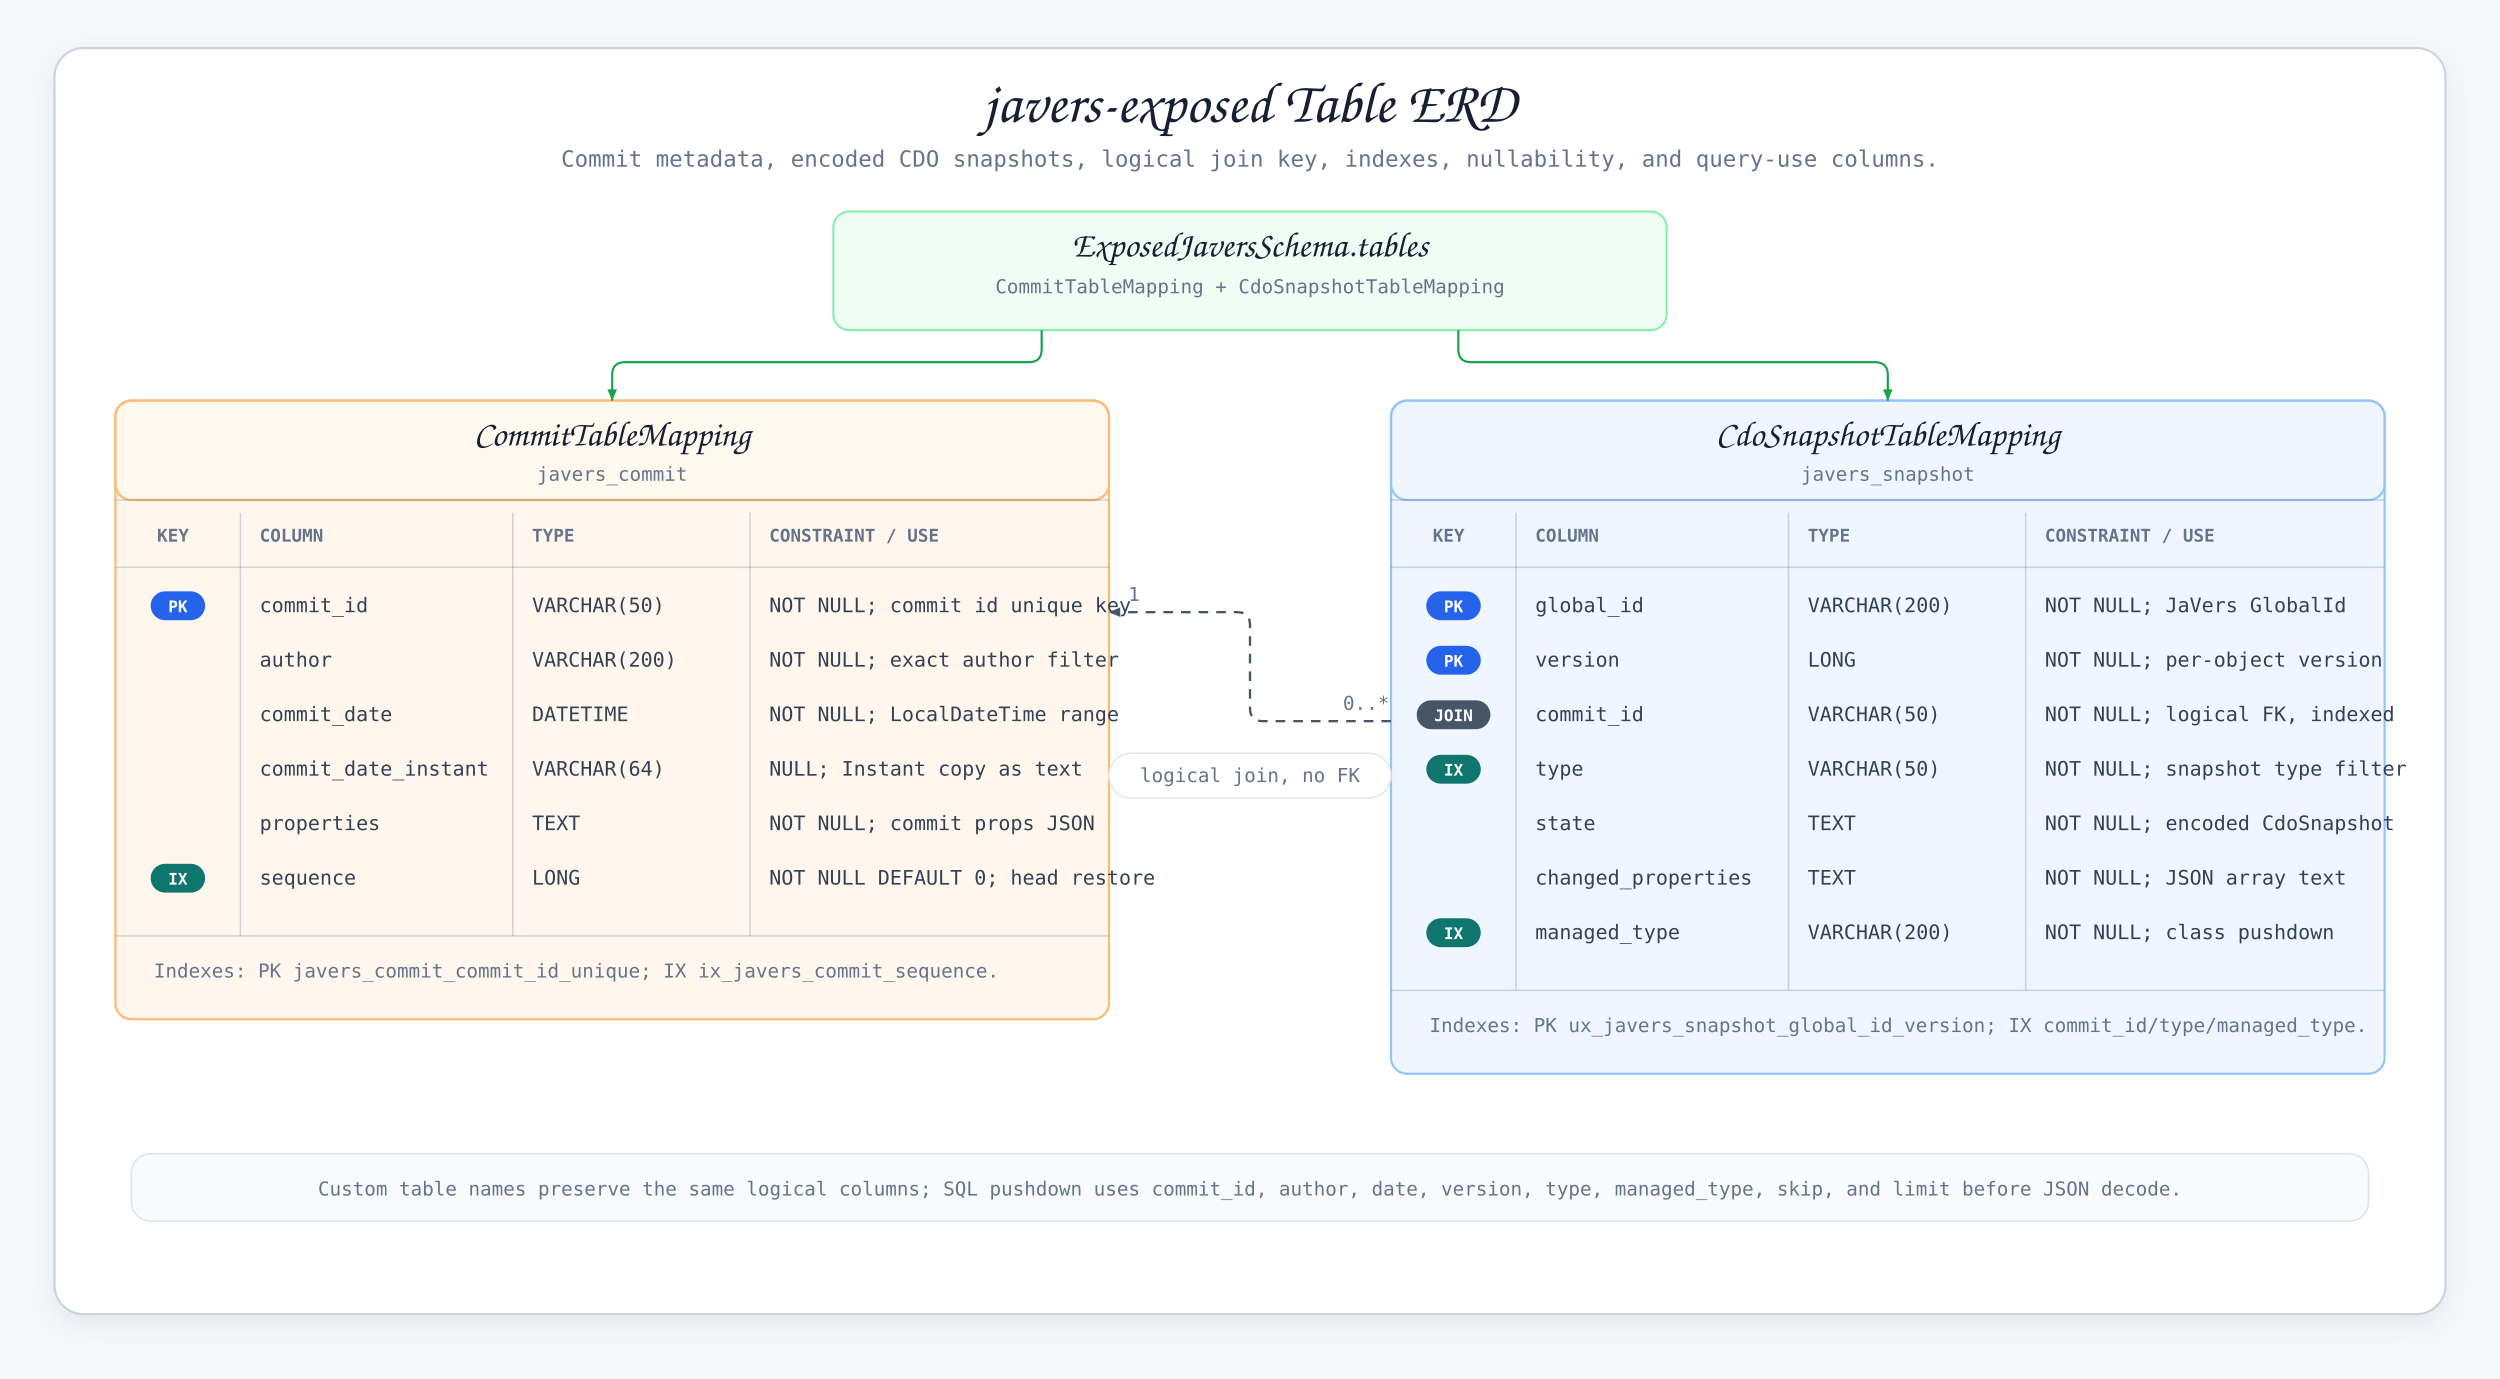
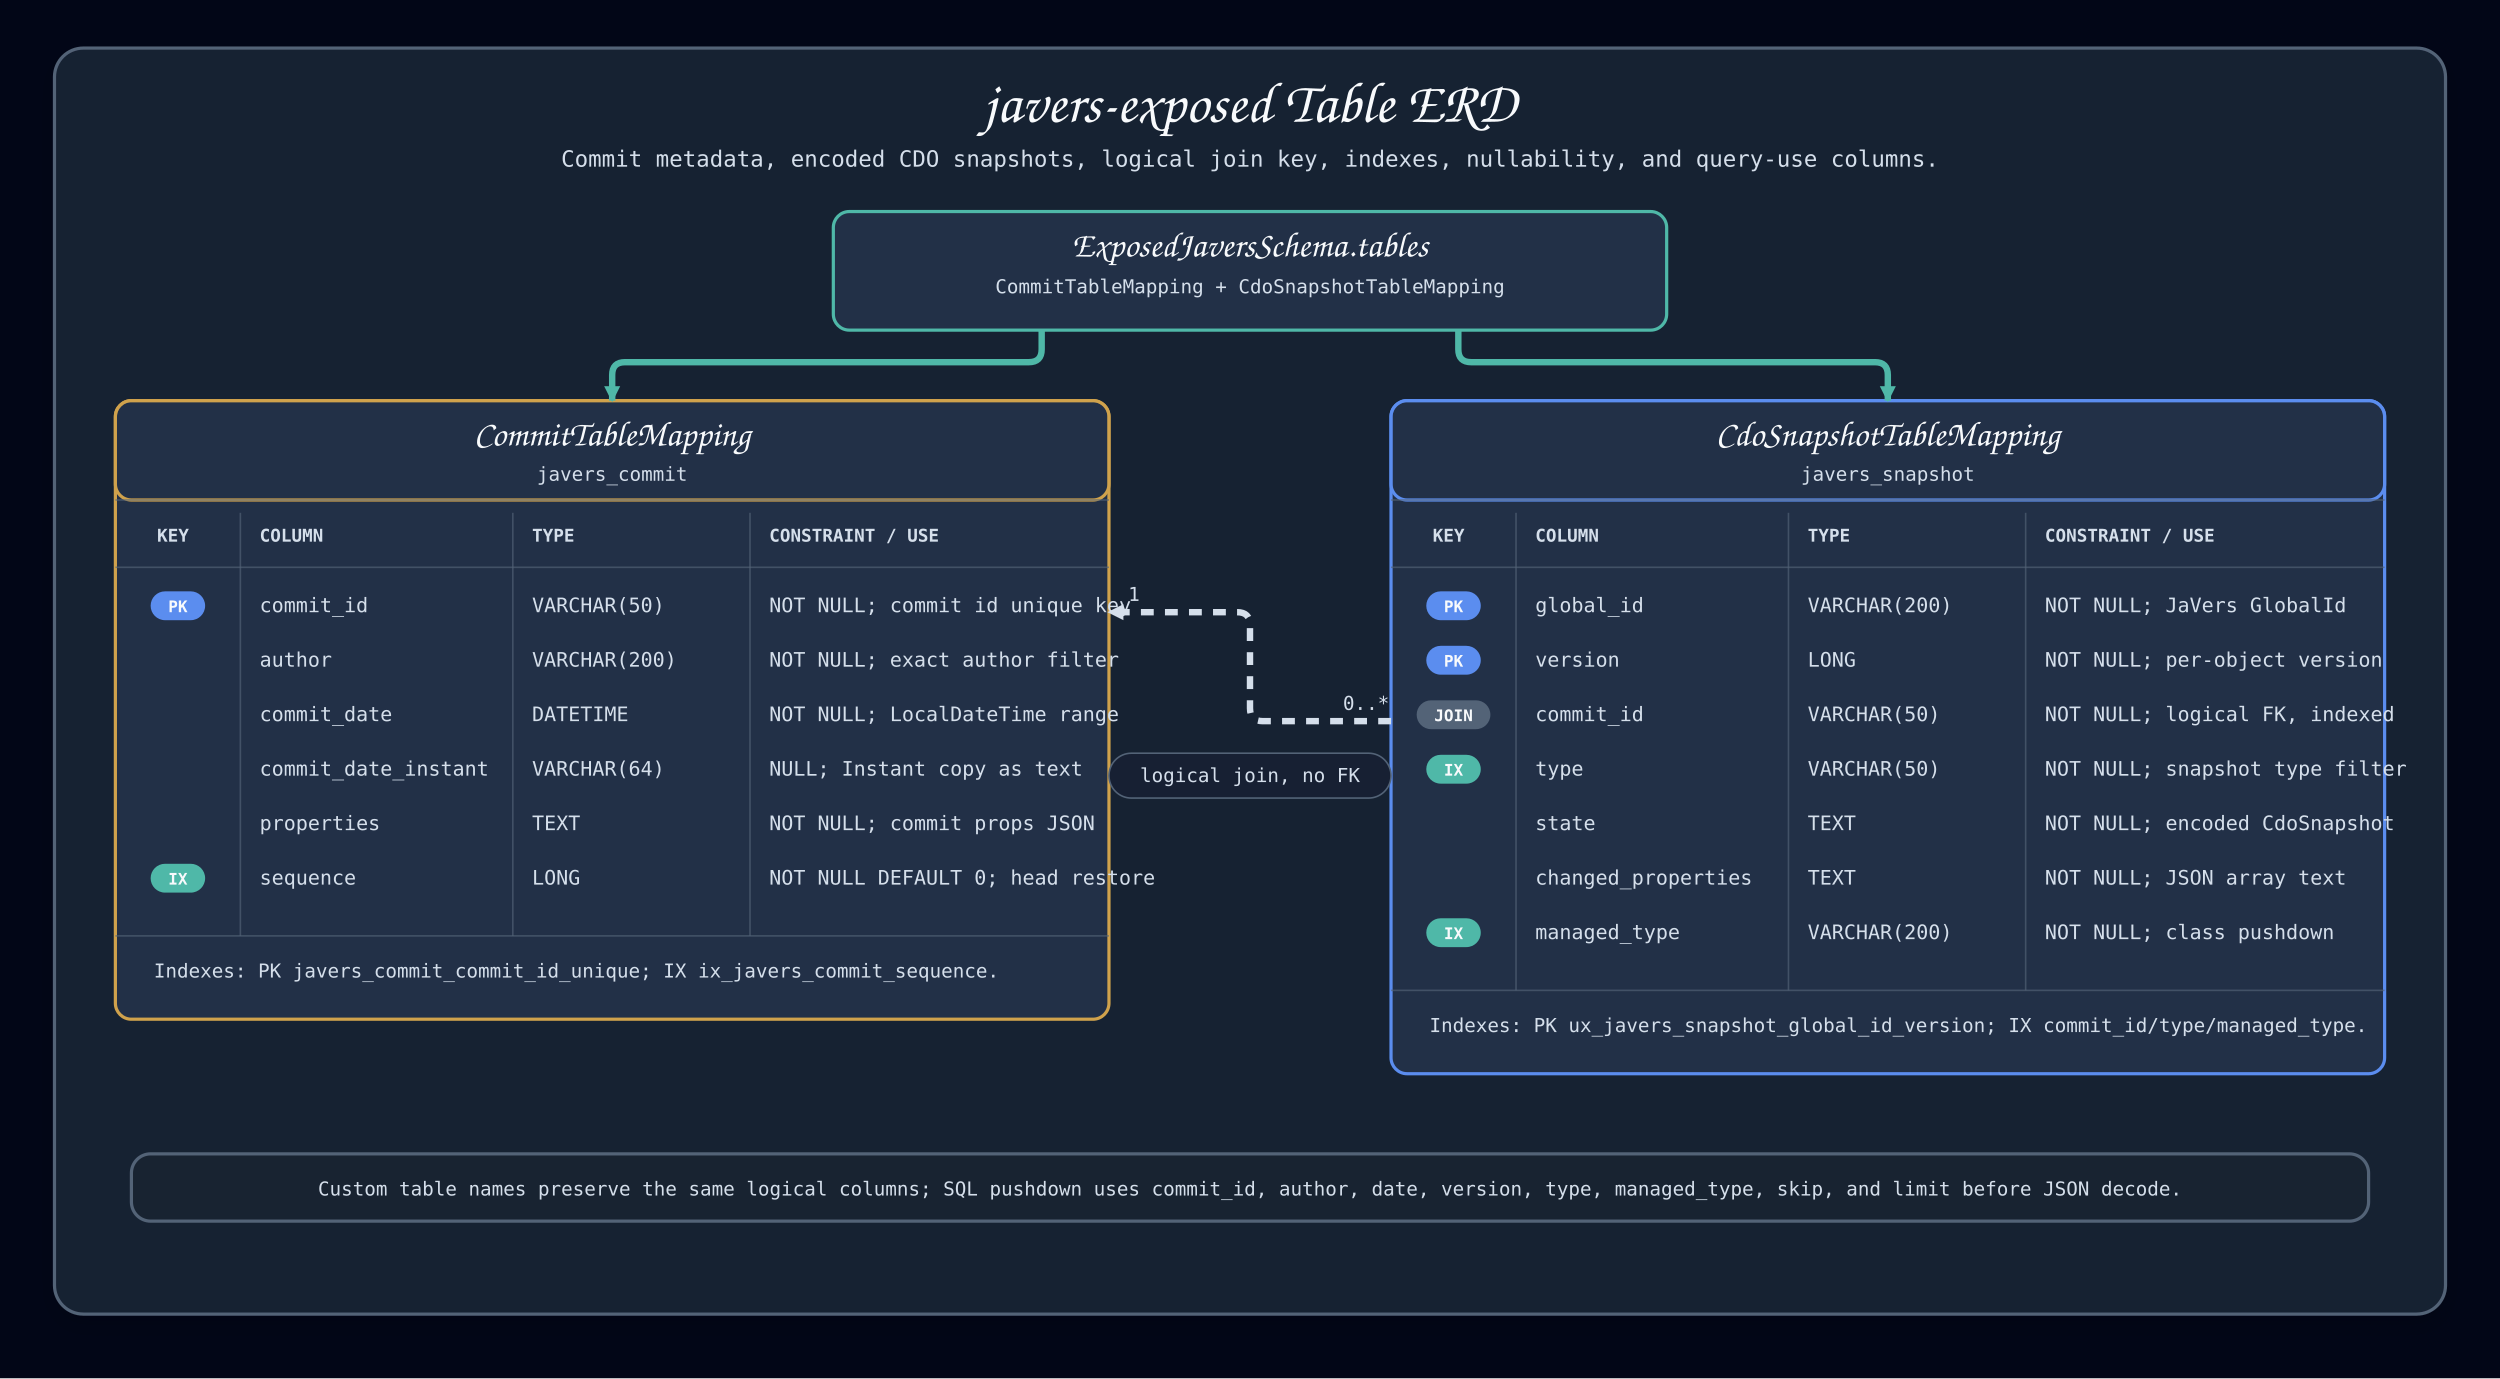
<svg xmlns="http://www.w3.org/2000/svg" width="1560" height="860" viewBox="0 0 1560 860" role="img" aria-labelledby="title desc">
  <defs>
    <filter id="shadow" x="-12%" y="-14%" width="124%" height="136%">
-       <feDropShadow dx="0" dy="6" stdDeviation="7" flood-color="#64748b" flood-opacity="0.13" />
+       <feDropShadow dx="0" dy="6" stdDeviation="7" flood-color="#000814" flood-opacity="0.13" />
    </filter>
-     <marker id="arrowJoin" markerWidth="9" markerHeight="8" refX="8" refY="4" orient="auto" markerUnits="userSpaceOnUse">
-       <path d="M 1 1 L 8 4 L 1 7 Z" fill="#475569" stroke-dasharray="none" style="stroke-dasharray:none" />
+     <marker id="arrowJoin" markerWidth="10" markerHeight="10" refX="9" refY="5" orient="auto" markerUnits="userSpaceOnUse">
+       <path d="M 0 0 L 10 5 L 0 10 Z" fill="#d5dfeb" stroke-dasharray="none" style="stroke-dasharray:none" />
    </marker>
-     <marker id="arrowSchema" markerWidth="9" markerHeight="8" refX="8" refY="4" orient="auto" markerUnits="userSpaceOnUse">
-       <path d="M 1 1 L 8 4 L 1 7 Z" fill="#16a34a" stroke-dasharray="none" style="stroke-dasharray:none" />
+     <marker id="arrowSchema" markerWidth="10" markerHeight="10" refX="9" refY="5" orient="auto" markerUnits="userSpaceOnUse">
+       <path d="M 0 0 L 10 5 L 0 10 Z" fill="#4fb8a8" stroke-dasharray="none" style="stroke-dasharray:none" />
    </marker>
  </defs>
  <style>
-     text { font-family: "Comic Mono", monospace; fill: #263244; }
-     .title { font-family: "Architects Daughter", cursive; font-size: 36px; fill: #172033; }
-     .subtitle { font-size: 14px; fill: #64748b; }
-     .table-title { font-family: "Architects Daughter", cursive; font-size: 22px; fill: #172033; }
-     .table-name { font-size: 12px; fill: #64748b; }
-     .head { font-size: 11px; fill: #64748b; font-weight: 700; }
-     .row { font-size: 12.5px; fill: #334155; }
-     .note { font-size: 12px; fill: #64748b; }
-     .badge { font-size: 10px; fill: #ffffff; font-weight: 700; }
-     .footer { font-size: 12px; fill: #64748b; }
-     .frame { fill: #ffffff; stroke: #cbd5e1; stroke-width: 1.4; filter: url(#shadow); }
-     .schema { fill: #f0fdf4; stroke: #86efac; stroke-width: 1.3; }
-     .commit { fill: #fff7ed; stroke: #fdba74; stroke-width: 1.4; }
-     .snapshot { fill: #eff6ff; stroke: #93c5fd; stroke-width: 1.4; }
-     .info { fill: #f8fafc; stroke: #dbe4f0; stroke-width: 1.1; }
+     text { font-family: "Comic Mono", monospace; fill: #d5dfeb; }
+     .title { font-family: "Architects Daughter", cursive; font-size: 36px; fill: #f8fafc; }
+     .subtitle { font-size: 14px; fill: #d5dfeb; }
+     .table-title { font-family: "Architects Daughter", cursive; font-size: 22px; fill: #f8fafc; }
+     .table-name { font-size: 12px; fill: #d5dfeb; }
+     .head { font-size: 11px; fill: #d5dfeb; font-weight: 700; }
+     .row { font-size: 12.5px; fill: #d5dfeb; }
+     .note { font-size: 12px; fill: #d5dfeb; }
+     .badge { font-size: 10px; fill: #f8fafc; font-weight: 700; }
+     .footer { font-size: 12px; fill: #d5dfeb; }
+     .frame { fill: #172033; stroke: #536377; stroke-width: 2; filter: url(#shadow); }
+     .schema { fill: #223047; stroke: #4fb8a8; stroke-width: 2; }
+     .commit { fill: #223047; stroke: #d0a24c; stroke-width: 2; }
+     .snapshot { fill: #223047; stroke: #5b8def; stroke-width: 2; }
+     .info { fill: #182331; stroke: #536377; stroke-width: 2; }
    .header { fill-opacity: 0.48; }
-     .line { stroke: rgba(100,116,139,0.28); stroke-width: 1; }
-     .schema-line { stroke: #16a34a; stroke-width: 1.35; fill: none; marker-end: url(#arrowSchema); }
-     .join-line { stroke: #475569; stroke-width: 1.45; fill: none; stroke-dasharray: 6 5; marker-end: url(#arrowJoin); }
-     .pk { fill: #2563eb; }
-     .ix { fill: #0f766e; }
-     .join { fill: #475569; }
-     .label-bg { fill: #ffffff; stroke: #e2e8f0; stroke-width: 1; }
+     .line { stroke: #536377; stroke-width: 1; opacity: 0.65; }
+     .schema-line { stroke: #4fb8a8; stroke-width: 4; fill: none; marker-end: url(#arrowSchema); }
+     .join-line { stroke: #d5dfeb; stroke-width: 4; fill: none; stroke-dasharray: 8 7; marker-end: url(#arrowJoin); }
+     .pk { fill: #5b8def; }
+     .ix { fill: #4fb8a8; }
+     .join { fill: #536377; }
+     .label-bg { fill: #172033; stroke: #536377; stroke-width: 1; }
  </style>
-   <rect width="1560" height="860" fill="#f6f8fb" />
+   <rect width="1560" height="860" fill="#020617" />
  <rect class="frame" x="34" y="30" width="1492" height="790" rx="18" />
  <text class="title" x="780" y="76" text-anchor="middle">javers-exposed Table ERD</text>
  <text class="subtitle" x="780" y="104" text-anchor="middle">Commit metadata, encoded CDO snapshots, logical join key, indexes, nullability, and query-use columns.</text>
  <g id="Schema" transform="translate(520 132)">
-     <rect class="schema" width="520" height="74" rx="10" />
+     <rect class="card schema" width="520" height="74" rx="10" />
    <text class="table-title" x="260" y="28" text-anchor="middle">ExposedJaversSchema.tables</text>
    <text class="note" x="260" y="51" text-anchor="middle">CommitTableMapping + CdoSnapshotTableMapping</text>
  </g>
  <g id="CommitTable" transform="translate(72 250)">
-     <rect class="commit" width="620" height="386" rx="10" />
+     <rect class="card commit" width="620" height="386" rx="10" />
    <rect class="commit header" width="620" height="62" rx="10" />
    <text class="table-title" x="310" y="28" text-anchor="middle">CommitTableMapping</text>
    <text class="table-name" x="310" y="50" text-anchor="middle">javers_commit</text>
    <line class="line" x1="0" y1="62" x2="620" y2="62" />
    <text class="head" x="26" y="88">KEY</text>
    <text class="head" x="90" y="88">COLUMN</text>
    <text class="head" x="260" y="88">TYPE</text>
    <text class="head" x="408" y="88">CONSTRAINT / USE</text>
    <line class="line" x1="0" y1="104" x2="620" y2="104" />
    <line class="line" x1="78" y1="70" x2="78" y2="334" />
    <line class="line" x1="248" y1="70" x2="248" y2="334" />
    <line class="line" x1="396" y1="70" x2="396" y2="334" />
    <rect class="pk" x="22" y="119" width="34" height="18" rx="9" />
    <text class="badge" x="39" y="132" text-anchor="middle">PK</text>
    <text class="row" x="90" y="132">commit_id</text>
    <text class="row" x="260" y="132">VARCHAR(50)</text>
    <text class="row" x="408" y="132">NOT NULL; commit id unique key</text>
    <text class="row" x="90" y="166">author</text>
    <text class="row" x="260" y="166">VARCHAR(200)</text>
    <text class="row" x="408" y="166">NOT NULL; exact author filter</text>
    <text class="row" x="90" y="200">commit_date</text>
    <text class="row" x="260" y="200">DATETIME</text>
    <text class="row" x="408" y="200">NOT NULL; LocalDateTime range</text>
    <text class="row" x="90" y="234">commit_date_instant</text>
    <text class="row" x="260" y="234">VARCHAR(64)</text>
    <text class="row" x="408" y="234">NULL; Instant copy as text</text>
    <text class="row" x="90" y="268">properties</text>
    <text class="row" x="260" y="268">TEXT</text>
    <text class="row" x="408" y="268">NOT NULL; commit props JSON</text>
    <rect class="ix" x="22" y="289" width="34" height="18" rx="9" />
    <text class="badge" x="39" y="302" text-anchor="middle">IX</text>
    <text class="row" x="90" y="302">sequence</text>
    <text class="row" x="260" y="302">LONG</text>
    <text class="row" x="408" y="302">NOT NULL DEFAULT 0; head restore</text>
    <line class="line" x1="0" y1="334" x2="620" y2="334" />
    <text class="note" x="24" y="360">Indexes: PK javers_commit_commit_id_unique; IX ix_javers_commit_sequence.</text>
  </g>
  <g id="SnapshotTable" transform="translate(868 250)">
-     <rect class="snapshot" width="620" height="420" rx="10" />
+     <rect class="card snapshot" width="620" height="420" rx="10" />
    <rect class="snapshot header" width="620" height="62" rx="10" />
    <text class="table-title" x="310" y="28" text-anchor="middle">CdoSnapshotTableMapping</text>
    <text class="table-name" x="310" y="50" text-anchor="middle">javers_snapshot</text>
    <line class="line" x1="0" y1="62" x2="620" y2="62" />
    <text class="head" x="26" y="88">KEY</text>
    <text class="head" x="90" y="88">COLUMN</text>
    <text class="head" x="260" y="88">TYPE</text>
    <text class="head" x="408" y="88">CONSTRAINT / USE</text>
    <line class="line" x1="0" y1="104" x2="620" y2="104" />
    <line class="line" x1="78" y1="70" x2="78" y2="368" />
    <line class="line" x1="248" y1="70" x2="248" y2="368" />
    <line class="line" x1="396" y1="70" x2="396" y2="368" />
    <rect class="pk" x="22" y="119" width="34" height="18" rx="9" />
    <text class="badge" x="39" y="132" text-anchor="middle">PK</text>
    <text class="row" x="90" y="132">global_id</text>
    <text class="row" x="260" y="132">VARCHAR(200)</text>
    <text class="row" x="408" y="132">NOT NULL; JaVers GlobalId</text>
    <rect class="pk" x="22" y="153" width="34" height="18" rx="9" />
    <text class="badge" x="39" y="166" text-anchor="middle">PK</text>
    <text class="row" x="90" y="166">version</text>
    <text class="row" x="260" y="166">LONG</text>
    <text class="row" x="408" y="166">NOT NULL; per-object version</text>
    <rect class="join" x="16" y="187" width="46" height="18" rx="9" />
    <text class="badge" x="39" y="200" text-anchor="middle">JOIN</text>
    <text class="row" x="90" y="200">commit_id</text>
    <text class="row" x="260" y="200">VARCHAR(50)</text>
    <text class="row" x="408" y="200">NOT NULL; logical FK, indexed</text>
    <rect class="ix" x="22" y="221" width="34" height="18" rx="9" />
    <text class="badge" x="39" y="234" text-anchor="middle">IX</text>
    <text class="row" x="90" y="234">type</text>
    <text class="row" x="260" y="234">VARCHAR(50)</text>
    <text class="row" x="408" y="234">NOT NULL; snapshot type filter</text>
    <text class="row" x="90" y="268">state</text>
    <text class="row" x="260" y="268">TEXT</text>
    <text class="row" x="408" y="268">NOT NULL; encoded CdoSnapshot</text>
    <text class="row" x="90" y="302">changed_properties</text>
    <text class="row" x="260" y="302">TEXT</text>
    <text class="row" x="408" y="302">NOT NULL; JSON array text</text>
    <rect class="ix" x="22" y="323" width="34" height="18" rx="9" />
    <text class="badge" x="39" y="336" text-anchor="middle">IX</text>
    <text class="row" x="90" y="336">managed_type</text>
    <text class="row" x="260" y="336">VARCHAR(200)</text>
    <text class="row" x="408" y="336">NOT NULL; class pushdown</text>
    <line class="line" x1="0" y1="368" x2="620" y2="368" />
    <text class="note" x="24" y="394">Indexes: PK ux_javers_snapshot_global_id_version; IX commit_id/type/managed_type.</text>
  </g>
-   <path class="schema-line" d="M 650 206 L 650 218 Q 650 226 642 226 L 390 226 Q 382 226 382 234 L 382 250" />
-   <path class="schema-line" d="M 910 206 L 910 218 Q 910 226 918 226 L 1170 226 Q 1178 226 1178 234 L 1178 250" />
-   <path class="join-line" d="M 868 450 L 788 450 Q 780 450 780 442 L 780 390 Q 780 382 772 382 L 692 382" />
+   <path class="connector schema-line" d="M 650 206 L 650 218 Q 650 226 642 226 L 390 226 Q 382 226 382 234 L 382 250" />
+   <path class="connector schema-line" d="M 910 206 L 910 218 Q 910 226 918 226 L 1170 226 Q 1178 226 1178 234 L 1178 250" />
+   <path class="connector join-line" d="M 868 450 L 788 450 Q 780 450 780 442 L 780 390 Q 780 382 772 382 L 692 382" />
  <rect class="label-bg" x="692" y="470" width="176" height="28" rx="14" />
  <text class="note" x="780" y="488" text-anchor="middle">logical join, no FK</text>
  <text class="note" x="838" y="443">0..*</text>
  <text class="note" x="704" y="375">1</text>
  <g id="Summary" transform="translate(82 720)">
-     <rect fill="#f8fafc" stroke="#dbe4f0" width="1396" height="42" rx="12" />
+     <rect fill="#182331" stroke="#536377" stroke-width="2" width="1396" height="42" rx="12" />
    <text class="footer" x="698" y="26" text-anchor="middle">Custom table names preserve the same logical columns; SQL pushdown uses commit_id, author, date, version, type, managed_type, skip, and limit before JSON decode.</text>
  </g>
</svg>
